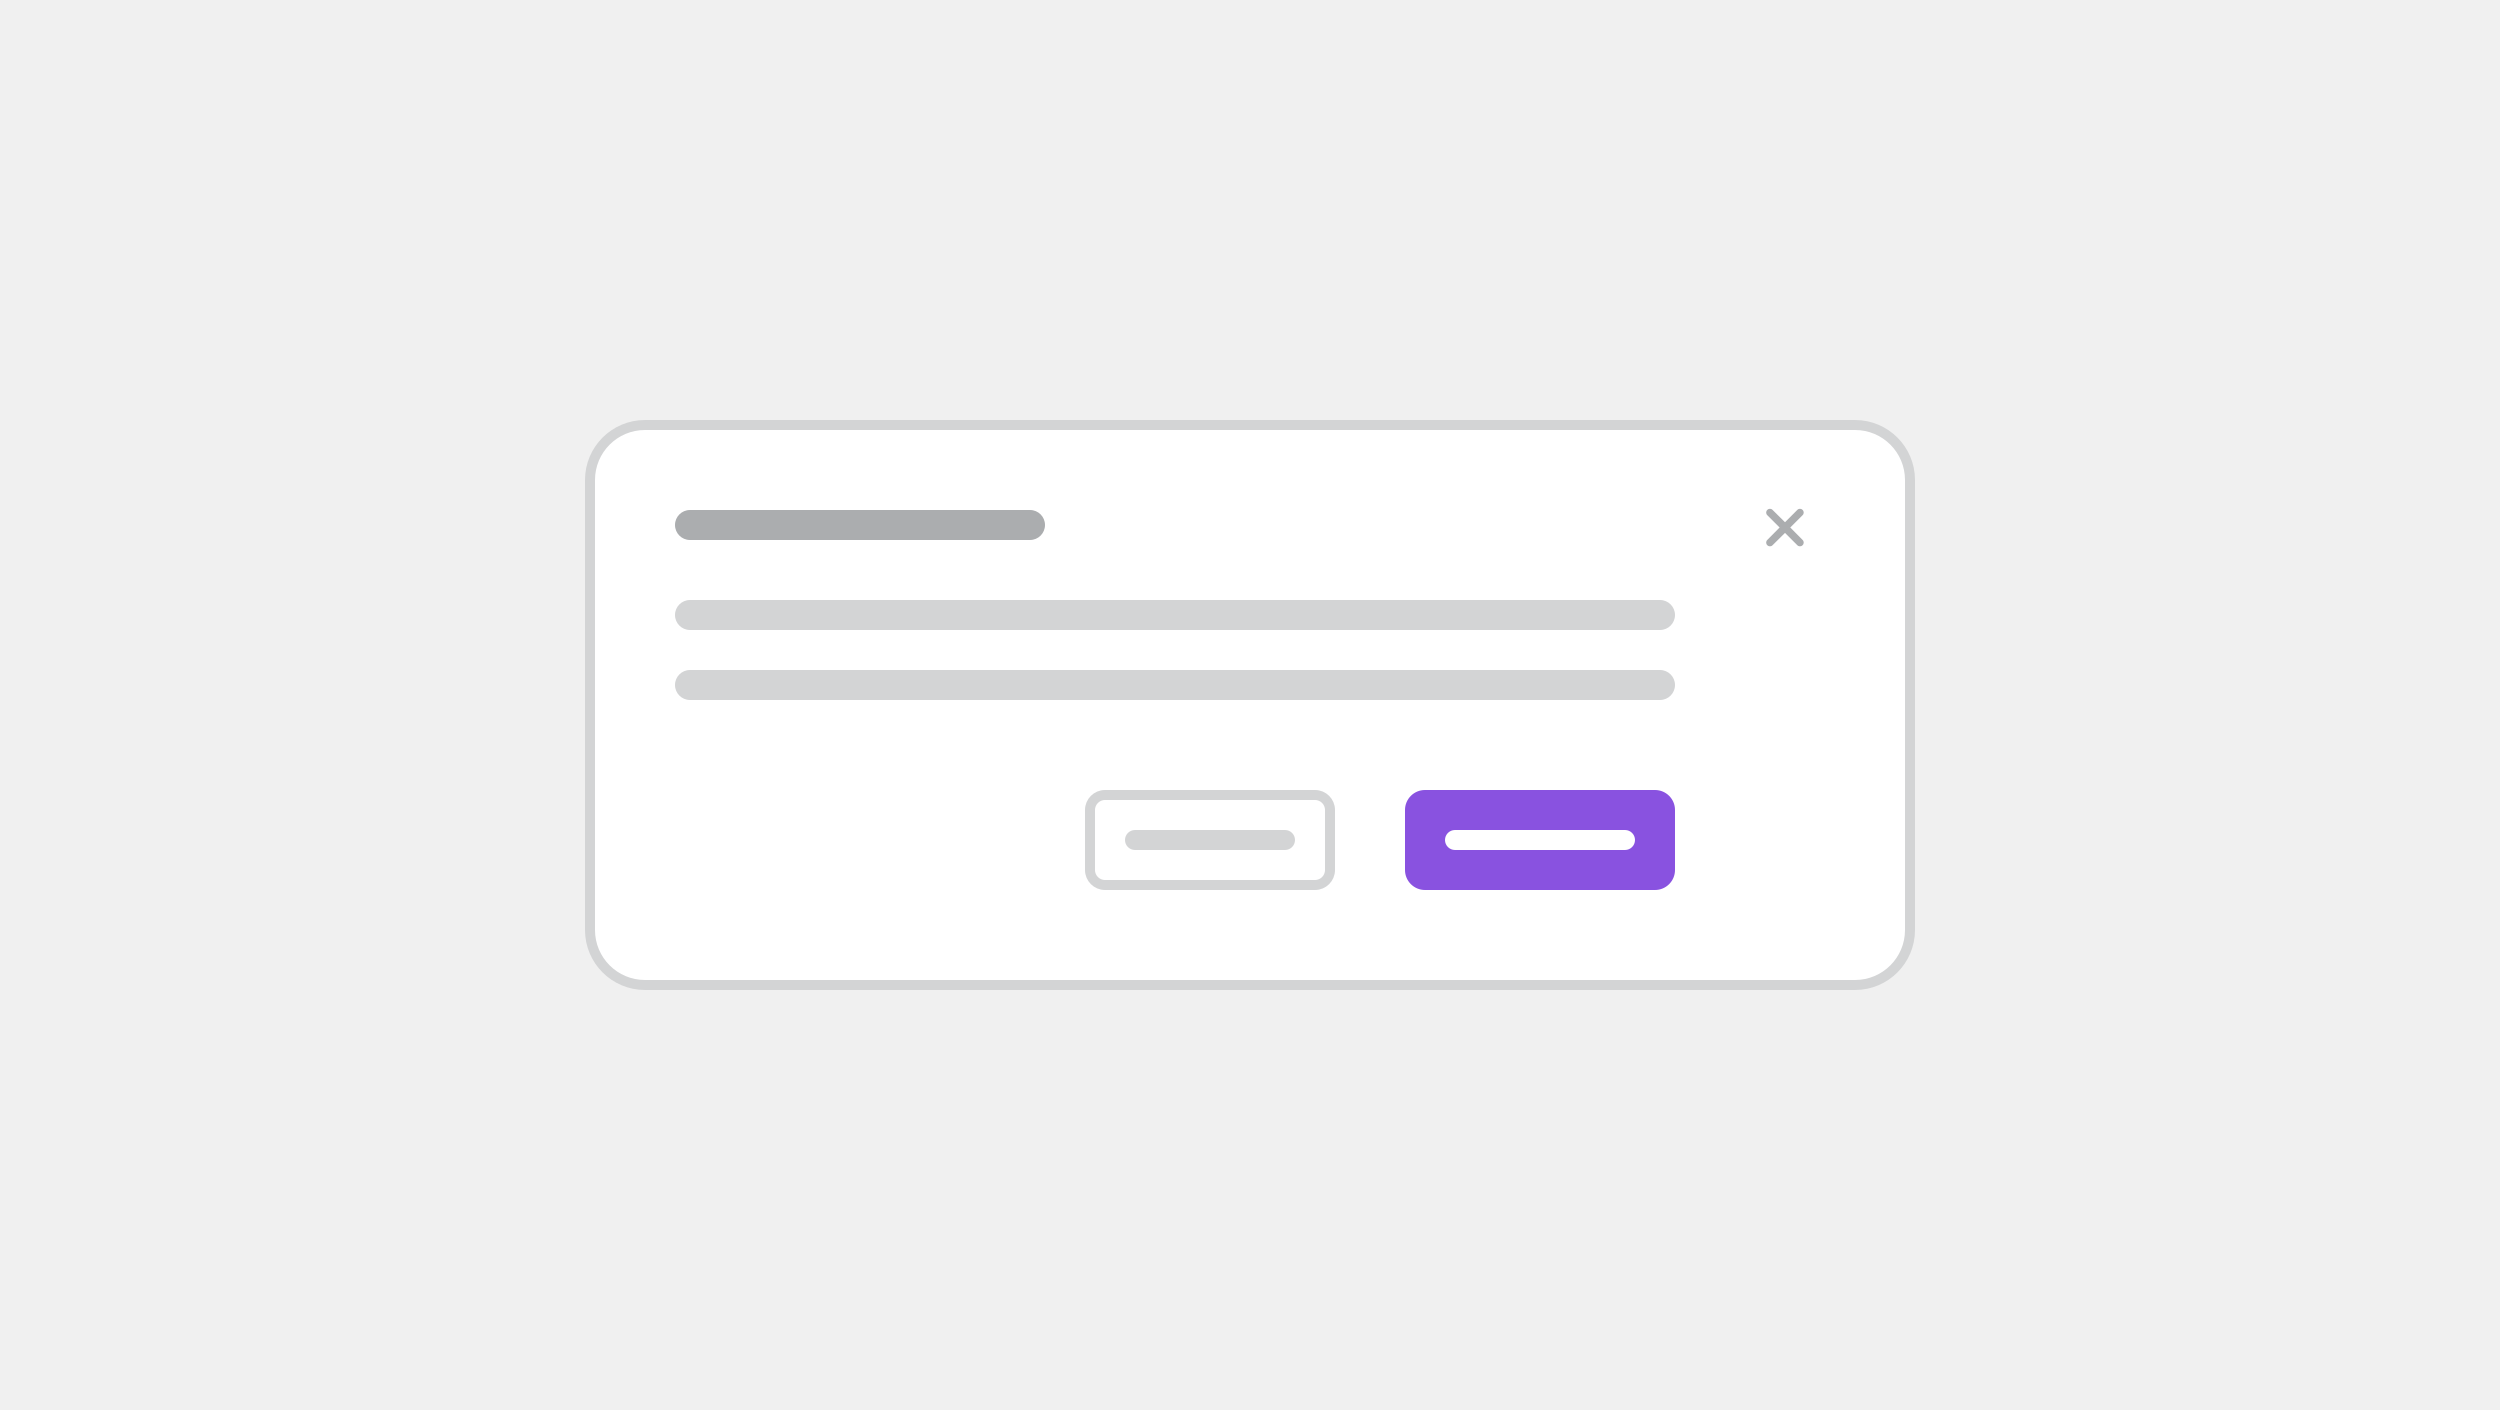
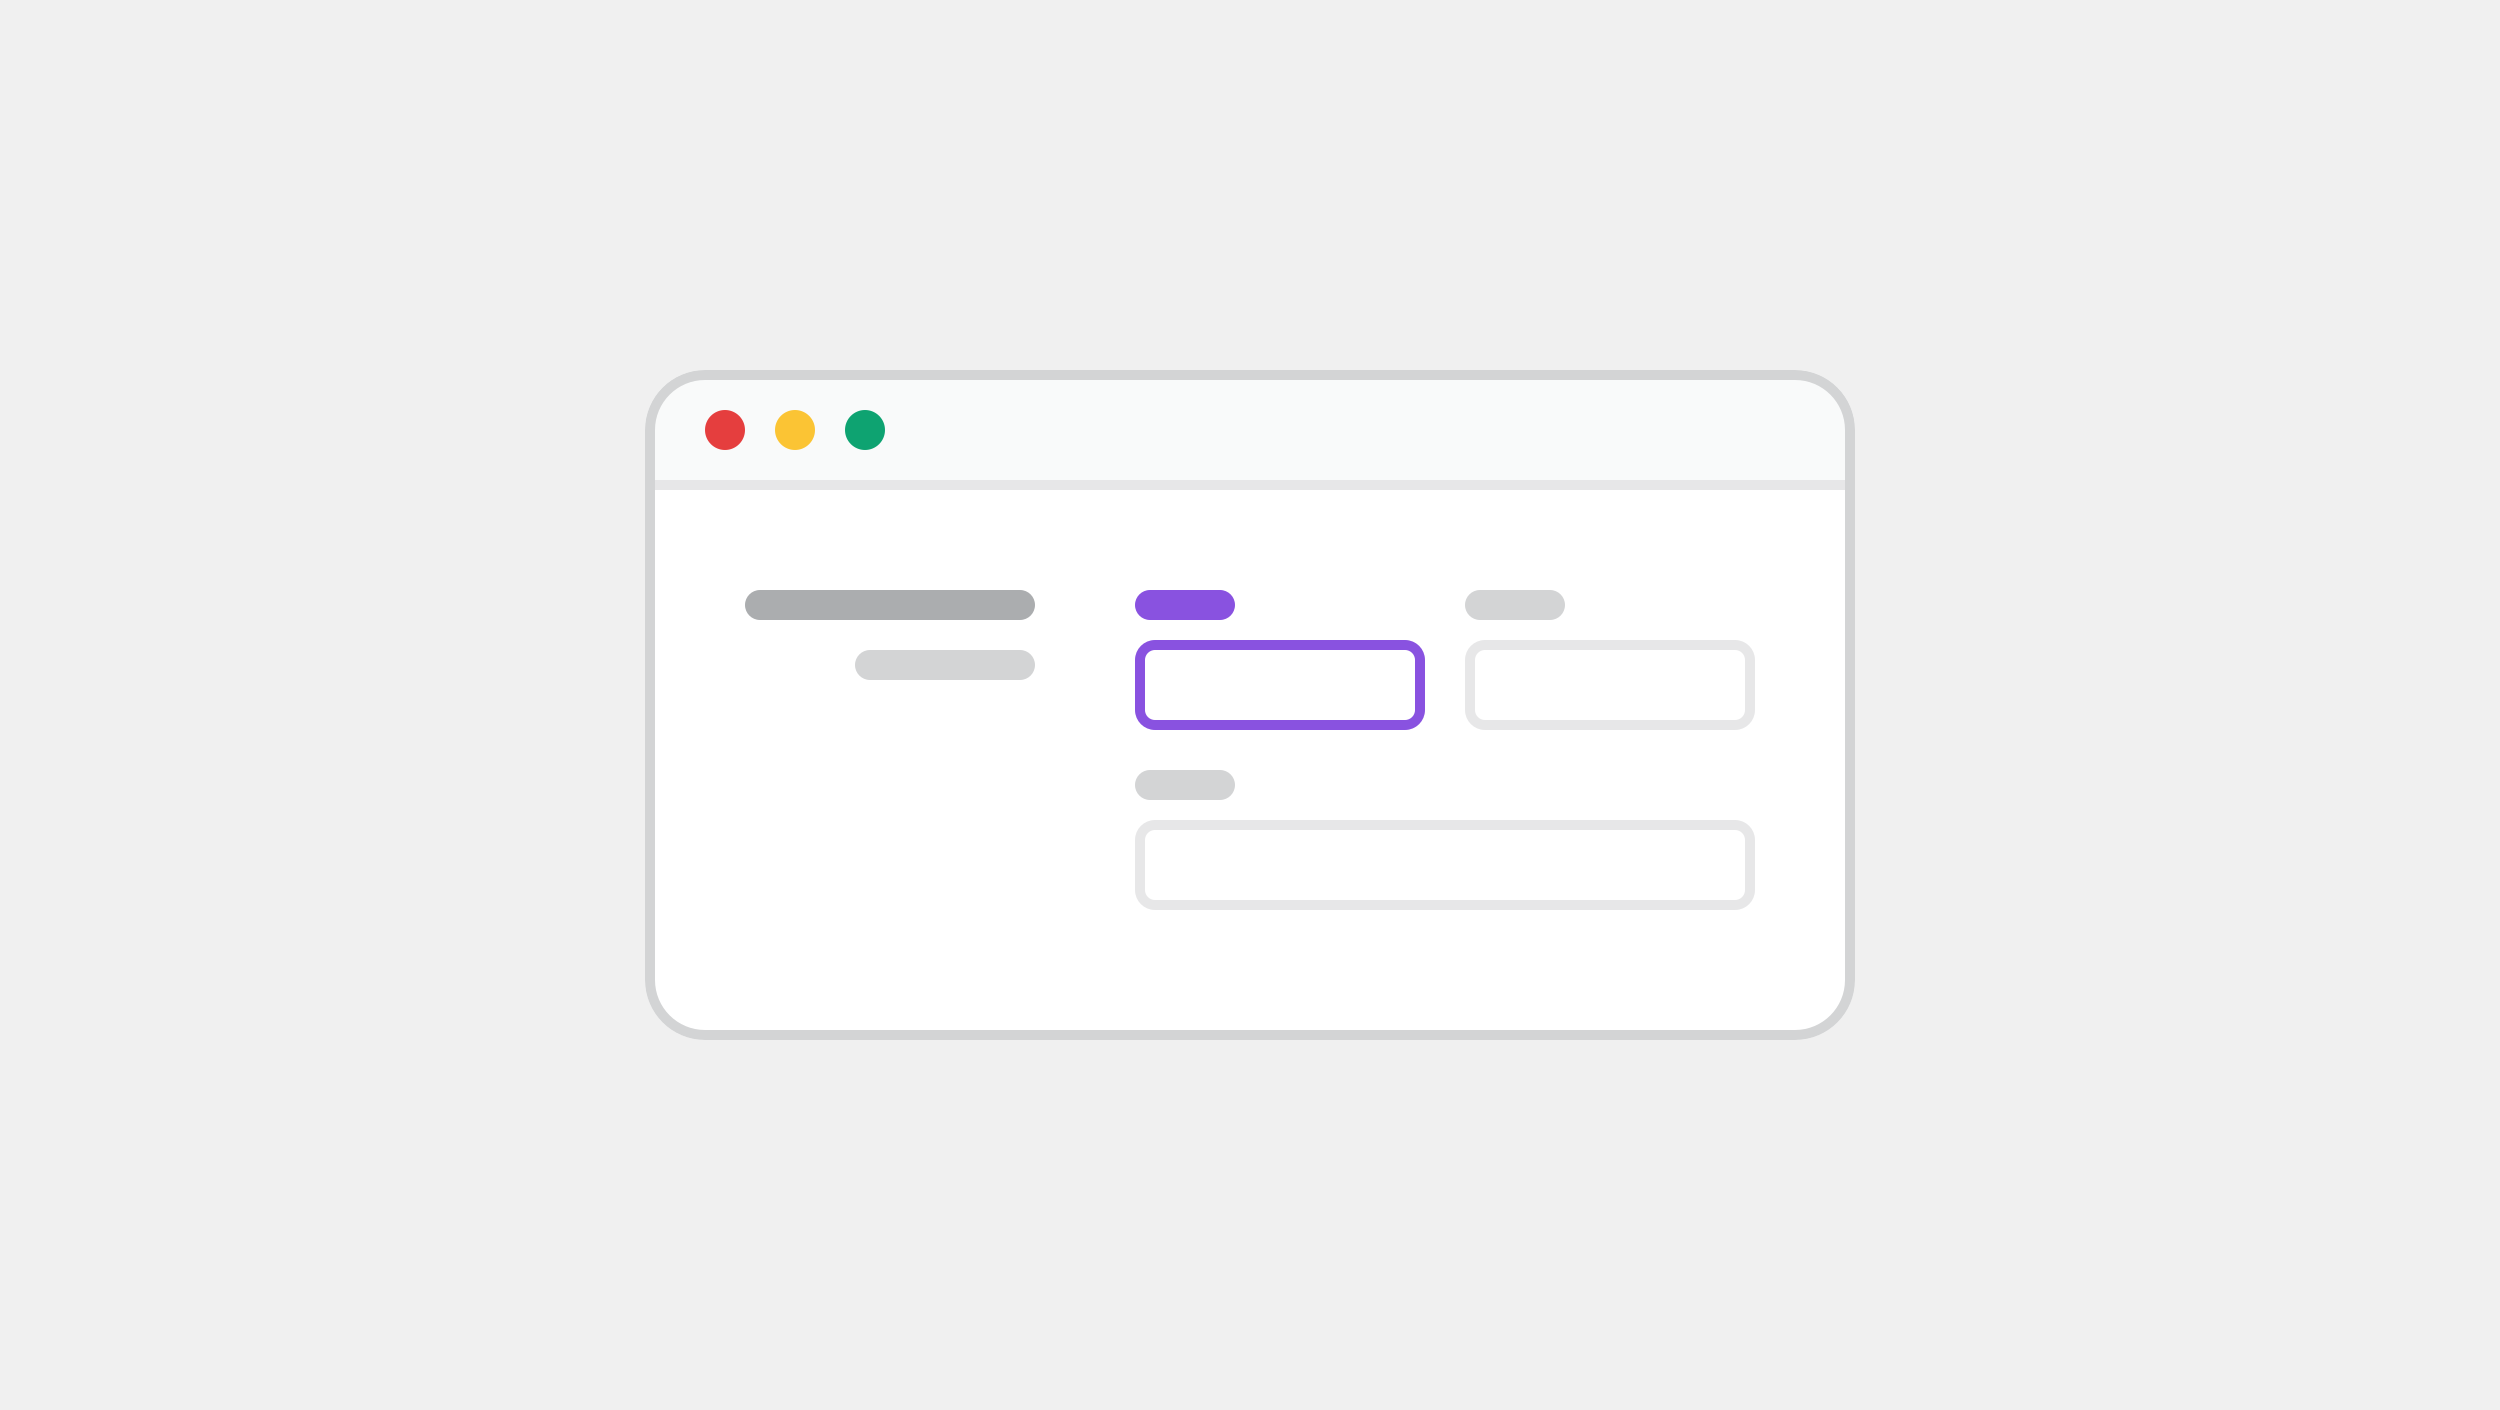
<svg xmlns="http://www.w3.org/2000/svg" width="250" height="141" viewBox="0 0 250 141" fill="none">
-   <path d="M64.5 42.5H185.5C188.538 42.5 191 44.962 191 48V93C191 96.038 188.538 98.5 185.5 98.5H64.5C61.462 98.5 59 96.038 59 93V48C59 44.962 61.462 42.5 64.5 42.5Z" fill="white" />
-   <path d="M64.5 42.5H185.5C188.538 42.5 191 44.962 191 48V93C191 96.038 188.538 98.5 185.5 98.5H64.5C61.462 98.5 59 96.038 59 93V48C59 44.962 61.462 42.5 64.5 42.5Z" stroke="#D3D4D5" />
-   <rect x="67.5" y="51" width="37" height="3" rx="1.5" fill="#ABADAF" />
-   <rect x="67.5" y="60" width="100" height="3" rx="1.5" fill="#D3D4D5" />
-   <rect x="67.5" y="67" width="100" height="3" rx="1.5" fill="#D3D4D5" />
-   <path d="M109 81C109 80.172 109.672 79.5 110.5 79.5H131.5C132.328 79.5 133 80.172 133 81V87C133 87.828 132.328 88.5 131.5 88.5H110.5C109.672 88.5 109 87.828 109 87V81Z" fill="white" />
-   <path d="M109 81C109 80.172 109.672 79.5 110.5 79.5H131.5C132.328 79.5 133 80.172 133 81V87C133 87.828 132.328 88.5 131.5 88.5H110.5C109.672 88.5 109 87.828 109 87V81Z" stroke="#D3D4D5" />
-   <rect x="112.5" y="83" width="17" height="2" rx="1" fill="#D3D4D5" />
-   <path d="M140.5 81C140.5 79.895 141.395 79 142.5 79H165.5C166.605 79 167.5 79.895 167.5 81V87C167.5 88.105 166.605 89 165.5 89H142.5C141.395 89 140.5 88.105 140.5 87V81Z" fill="#8952E0" />
-   <rect x="144.5" y="83" width="19" height="2" rx="1" fill="white" />
-   <path d="M180.258 51.52L179.027 52.75L180.258 53.992C180.41 54.133 180.41 54.379 180.258 54.52C180.117 54.672 179.871 54.672 179.73 54.52L178.5 53.289L177.258 54.52C177.117 54.672 176.871 54.672 176.73 54.52C176.578 54.379 176.578 54.133 176.73 53.992L177.961 52.75L176.73 51.52C176.578 51.379 176.578 51.133 176.73 50.992C176.871 50.84 177.117 50.84 177.258 50.992L178.5 52.223L179.73 50.992C179.871 50.84 180.117 50.84 180.258 50.992C180.41 51.133 180.41 51.379 180.258 51.52Z" fill="#ABADAF" />
+   <g clip-path="url(#clip0_5603_52682)">
+     <path d="M64.5 43C64.5 39.686 67.186 37 70.5 37H179.5C182.814 37 185.5 39.686 185.5 43V98C185.5 101.314 182.814 104 179.5 104H70.5C67.186 104 64.5 101.314 64.5 98V43Z" fill="white" />
+     <mask id="path-3-inside-1_5603_52682" fill="white">
+       <path d="M64.5 37H185.5V49H64.5V37Z" />
+     </mask>
+     <path d="M64.5 37H185.5V49H64.5V37Z" fill="#F9FAFA" />
+     <path d="M185.5 48H64.5V50H185.5V48Z" fill="#E7E7E8" mask="url(#path-3-inside-1_5603_52682)" />
+     <rect x="70.5" y="41" width="4" height="4" rx="2" fill="#E53E3E" />
+     <rect x="77.5" y="41" width="4" height="4" rx="2" fill="#FBC434" />
+     <rect x="84.5" y="41" width="4" height="4" rx="2" fill="#0EA371" />
+     <rect x="74.5" y="59" width="29" height="3" rx="1.5" fill="#ABADAF" />
+     <rect x="85.5" y="65" width="18" height="3" rx="1.5" fill="#D3D4D5" />
+     <rect x="113.5" y="59" width="10" height="3" rx="1.5" fill="#8952E0" />
+     <path d="M115.5 64.5H140.5C141.328 64.5 142 65.172 142 66V71C142 71.828 141.328 72.5 140.5 72.5H115.5C114.672 72.5 114 71.828 114 71V66C114 65.172 114.672 64.5 115.5 64.5Z" fill="white" />
+     <path d="M115.5 64.5H140.5C141.328 64.5 142 65.172 142 66V71C142 71.828 141.328 72.5 140.5 72.5H115.5C114.672 72.5 114 71.828 114 71V66C114 65.172 114.672 64.5 115.5 64.5Z" stroke="#8952E0" />
+     <rect x="146.5" y="59" width="10" height="3" rx="1.5" fill="#D3D4D5" />
+     <path d="M148.5 64.5H173.5C174.328 64.5 175 65.172 175 66V71C175 71.828 174.328 72.5 173.5 72.5H148.5C147.672 72.5 147 71.828 147 71V66C147 65.172 147.672 64.5 148.5 64.5Z" fill="white" />
+     <path d="M148.5 64.5H173.5C174.328 64.5 175 65.172 175 66V71C175 71.828 174.328 72.5 173.5 72.5H148.5C147.672 72.5 147 71.828 147 71V66C147 65.172 147.672 64.5 148.5 64.5Z" stroke="#E7E7E8" />
+     <rect x="113.5" y="77" width="10" height="3" rx="1.5" fill="#D3D4D5" />
+     <path d="M115.5 82.5H173.5C174.328 82.5 175 83.172 175 84V89C175 89.828 174.328 90.5 173.5 90.5H115.5C114.672 90.5 114 89.828 114 89V84C114 83.172 114.672 82.5 115.5 82.5Z" fill="white" />
+     <path d="M115.5 82.5H173.5C174.328 82.5 175 83.172 175 84V89C175 89.828 174.328 90.5 173.5 90.5H115.5C114.672 90.5 114 89.828 114 89V84C114 83.172 114.672 82.5 115.5 82.5Z" stroke="#E7E7E8" />
+   </g>
+   <path d="M70.5 37.5H179.5C182.538 37.5 185 39.962 185 43V98C185 101.038 182.538 103.5 179.5 103.5H70.5C67.462 103.5 65 101.038 65 98V43C65 39.962 67.462 37.5 70.5 37.5Z" stroke="#D3D4D5" />
+   <defs>
+     <clipPath id="clip0_5603_52682">
+       <path d="M64.5 43C64.5 39.686 67.186 37 70.5 37H179.5C182.814 37 185.5 39.686 185.5 43V98C185.5 101.314 182.814 104 179.5 104H70.5C67.186 104 64.5 101.314 64.5 98V43Z" fill="white" />
+     </clipPath>
+   </defs>
</svg>
